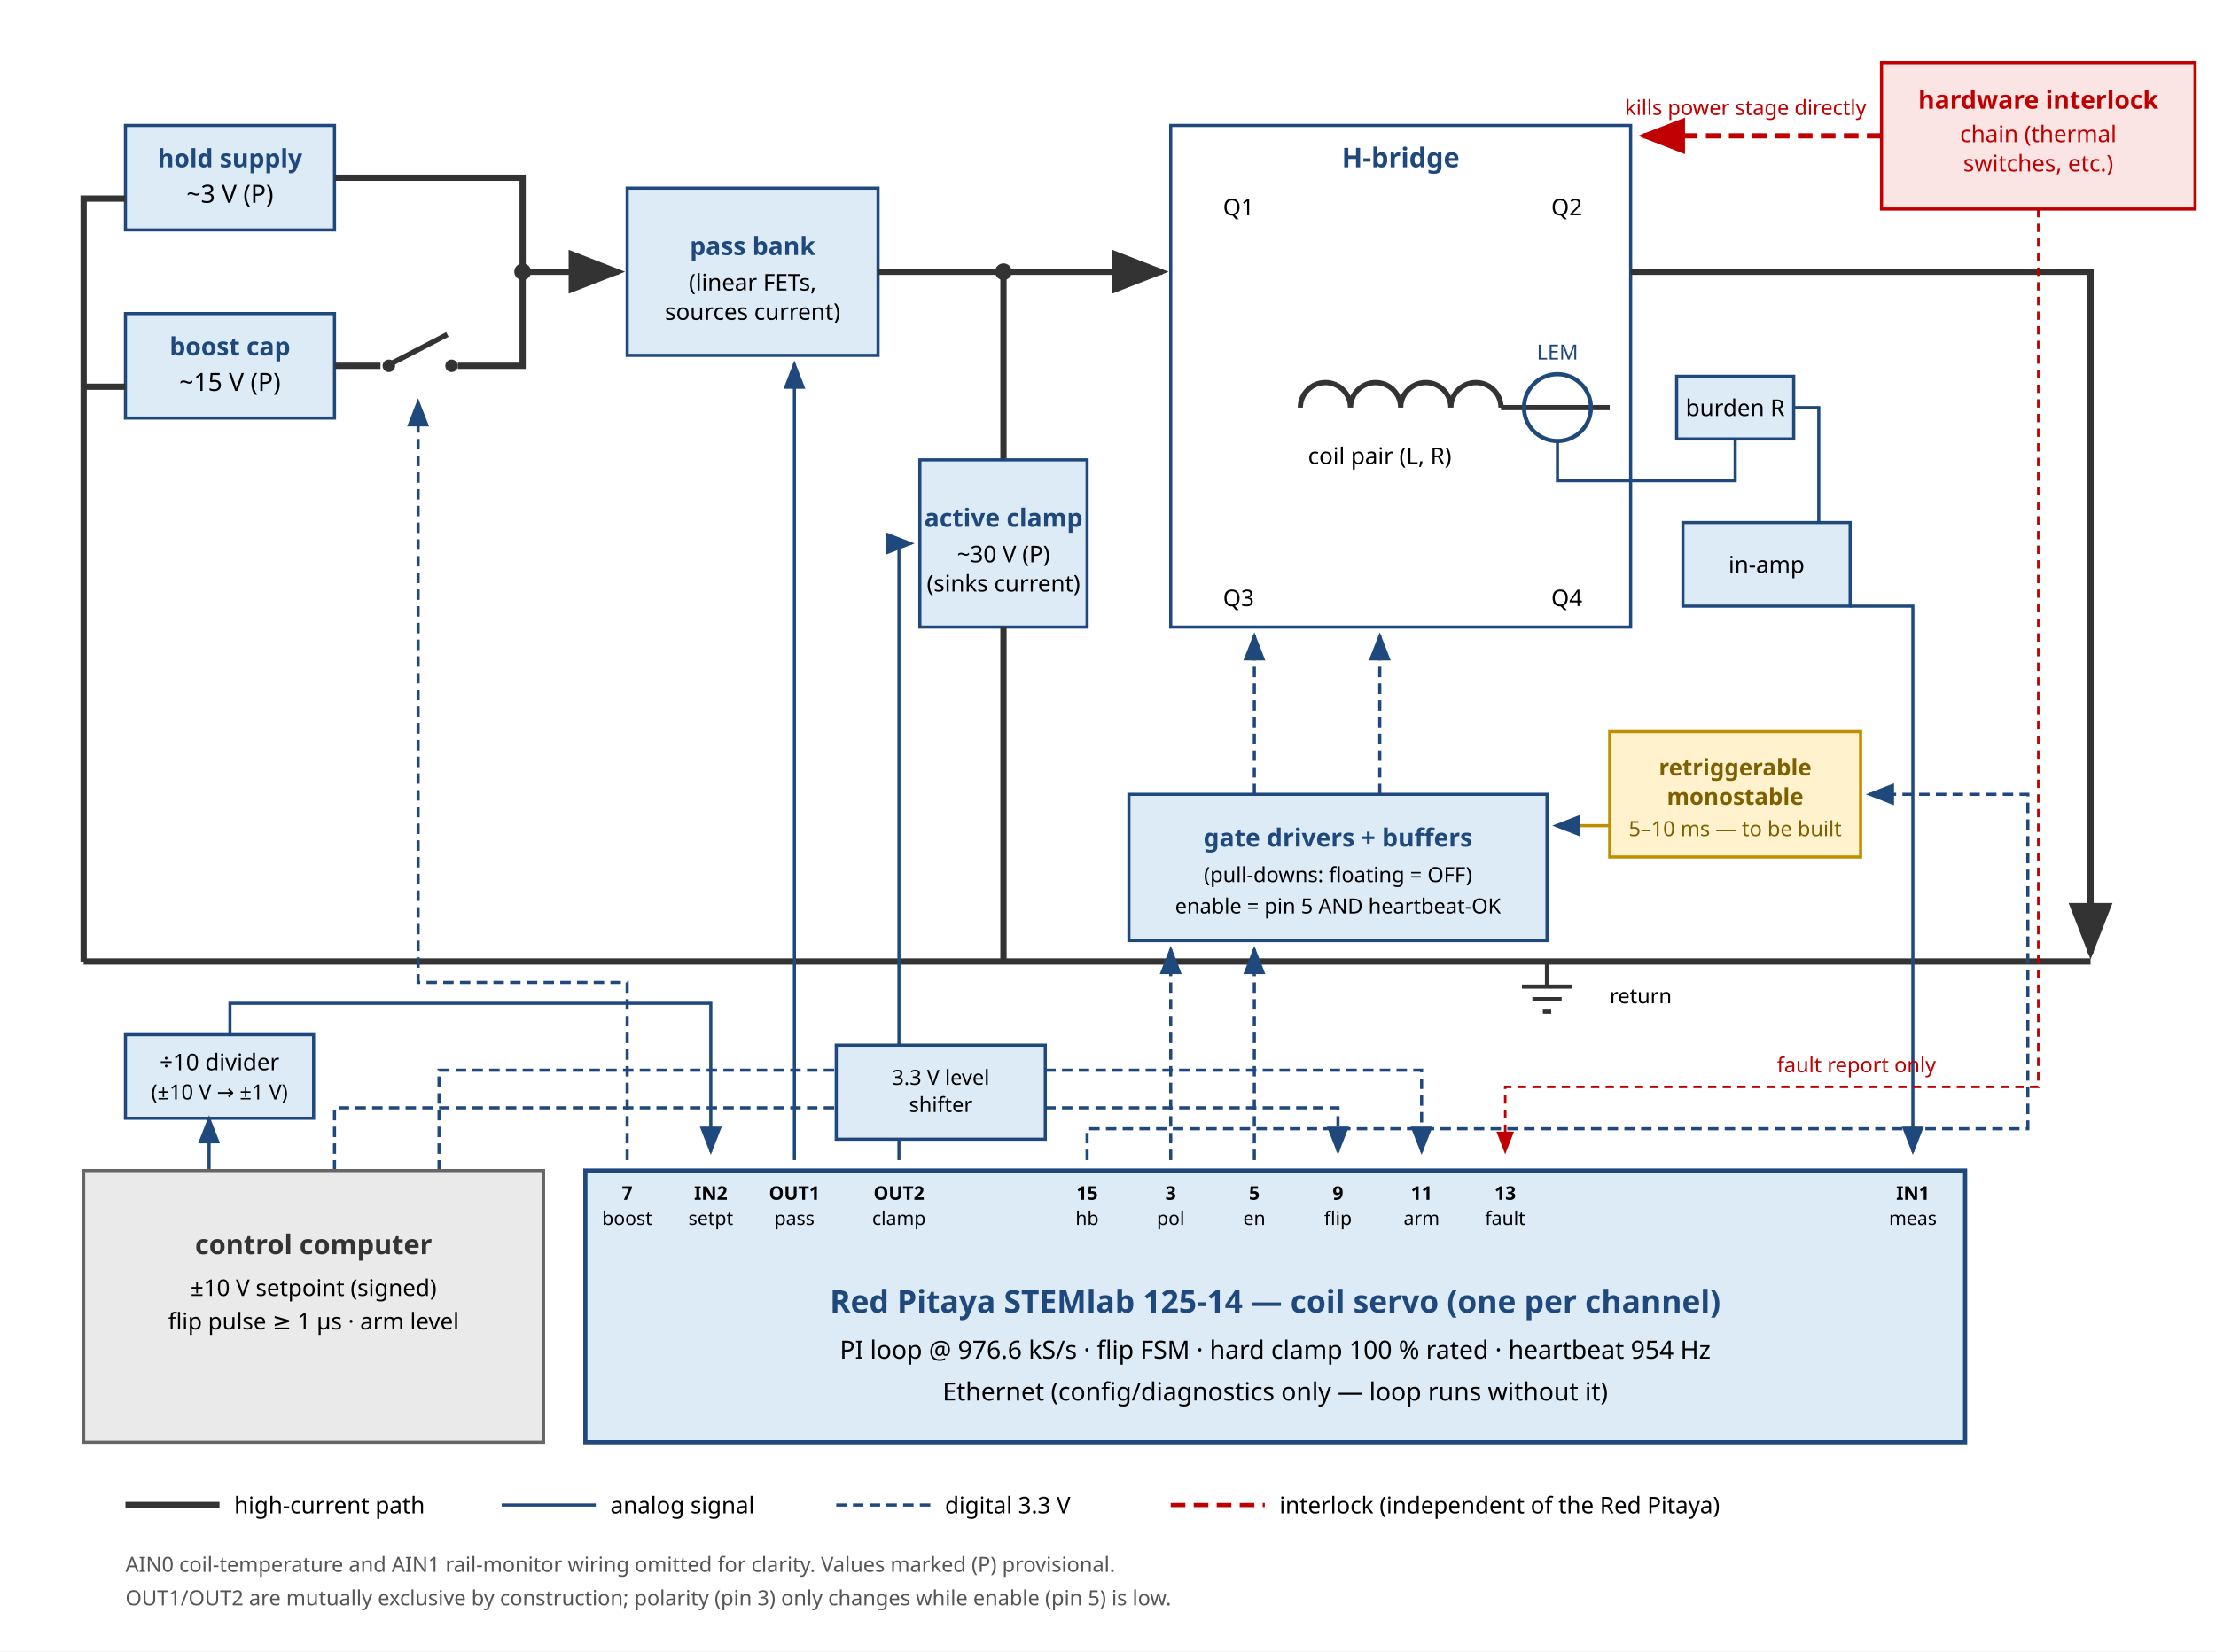
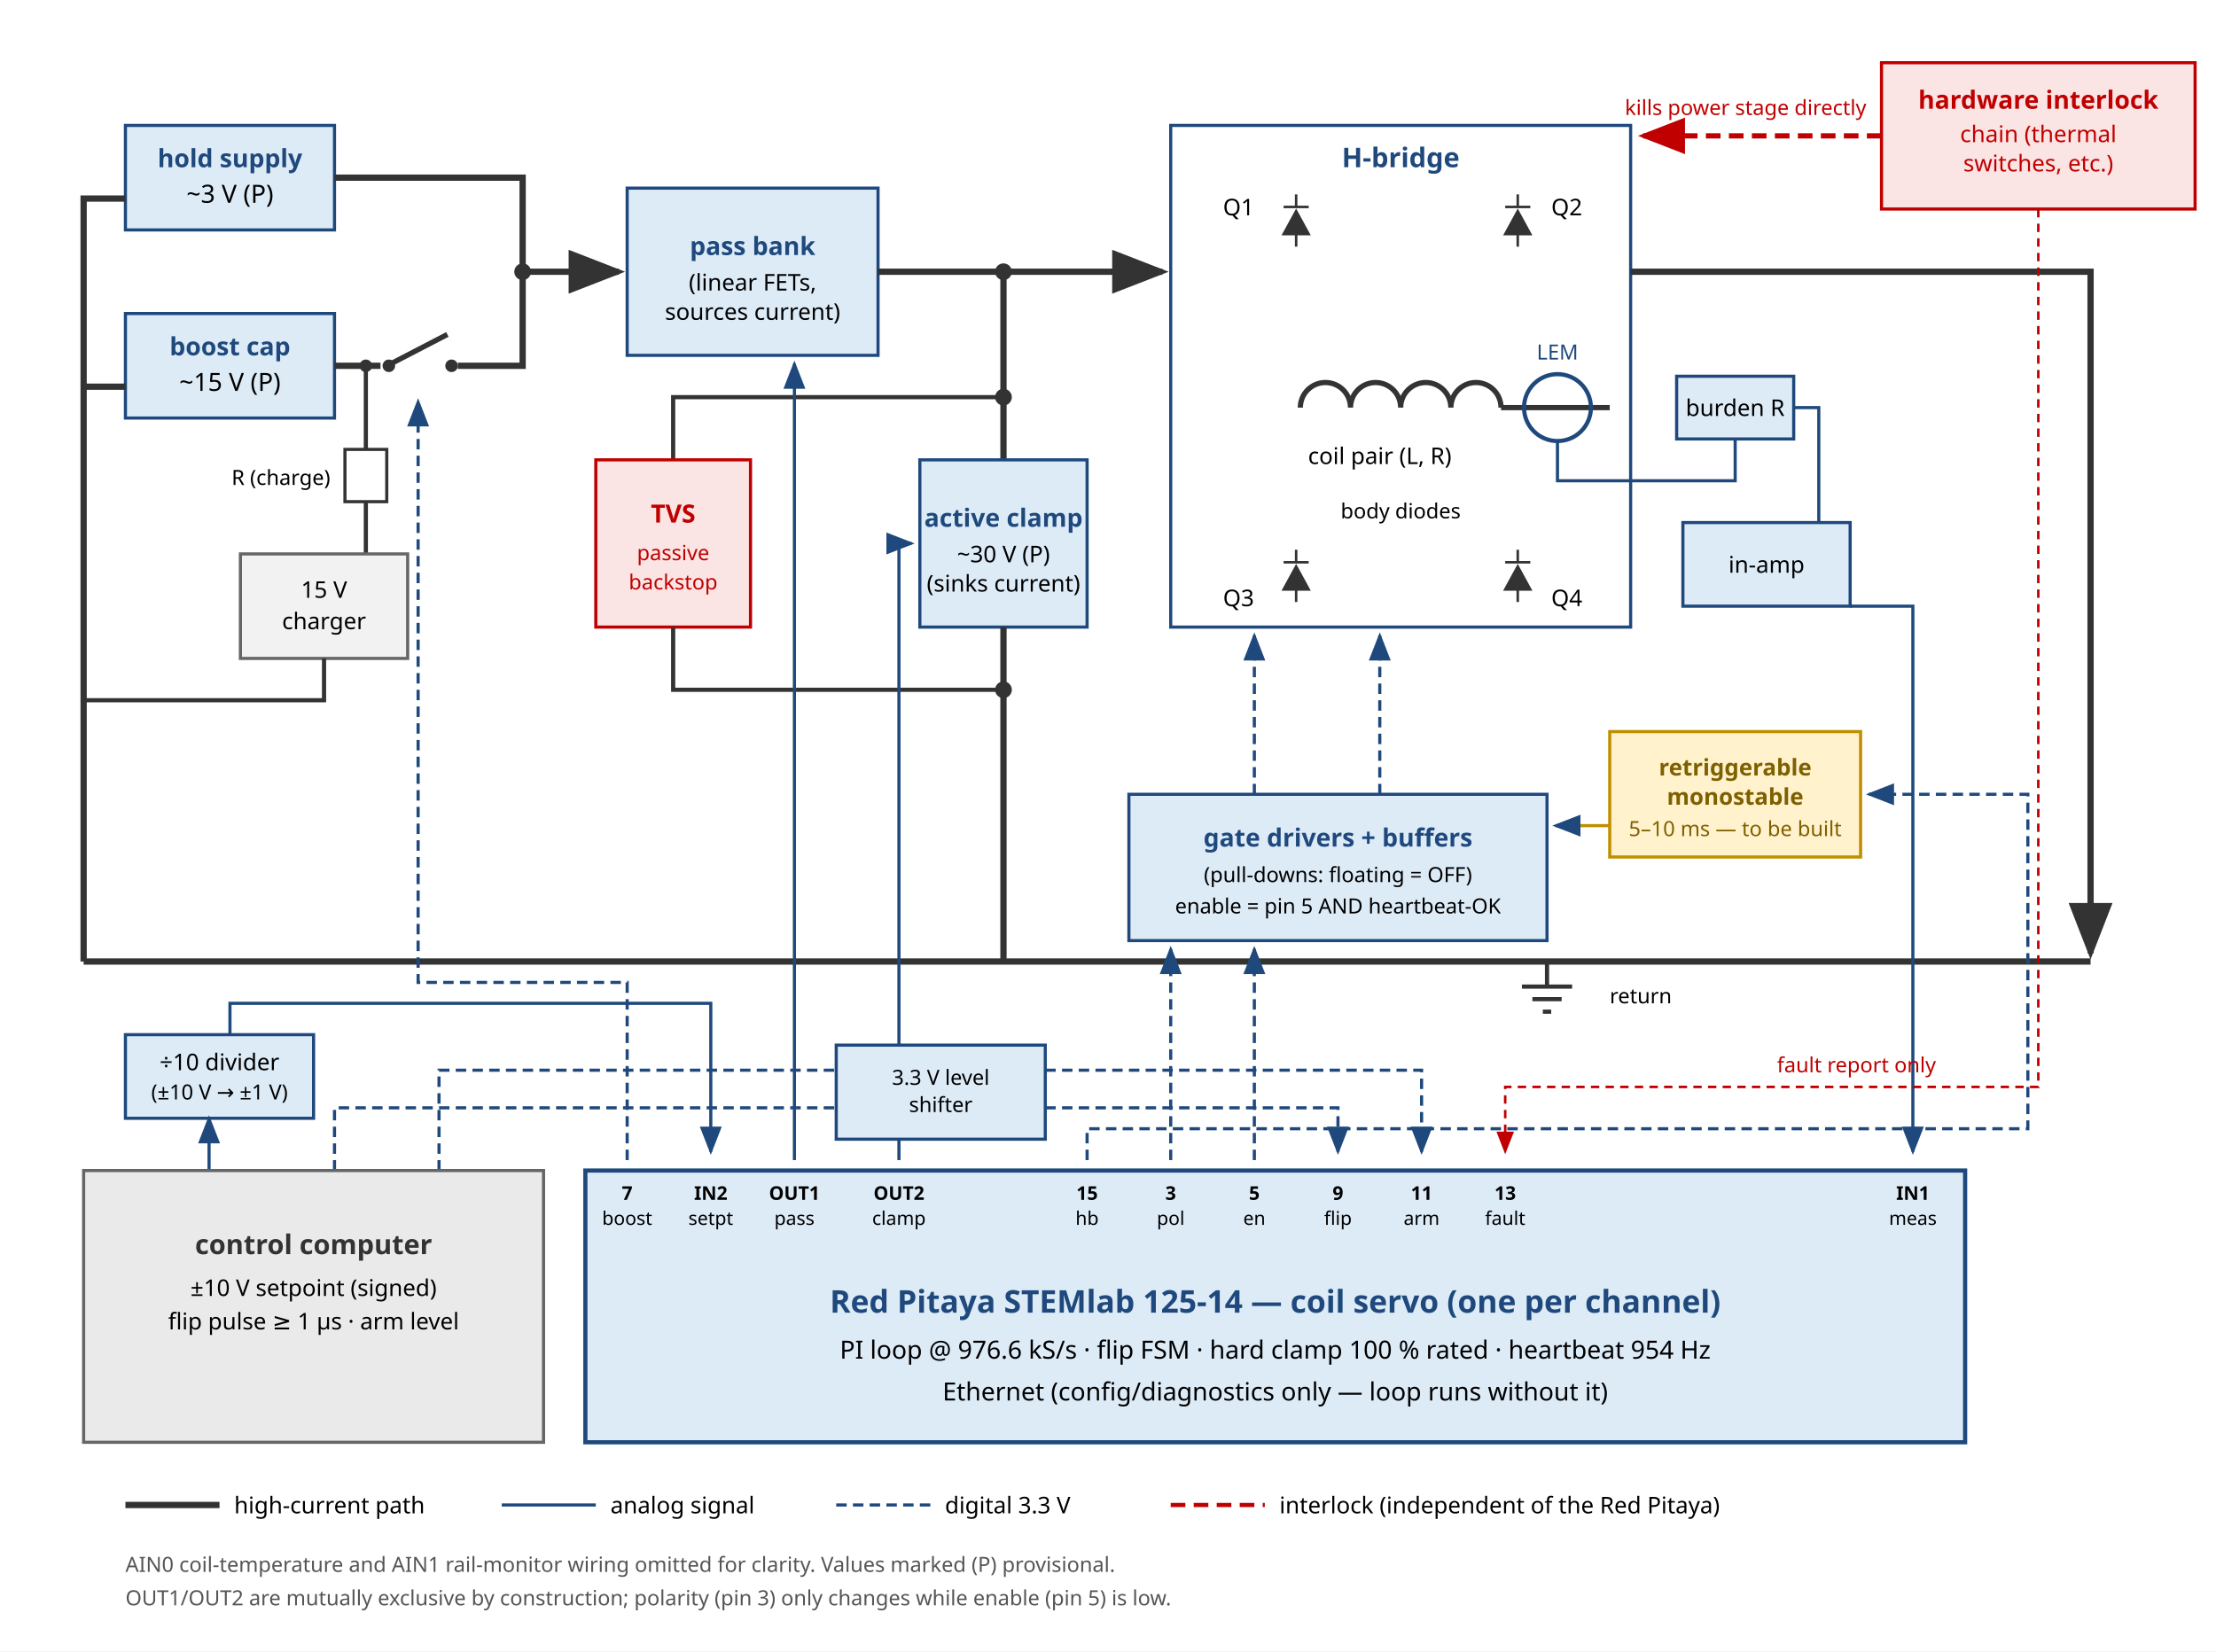
<svg xmlns="http://www.w3.org/2000/svg" viewBox="0 0 1060 790" font-family="Calibri, sans-serif">
  <defs>
    <marker id="ab" markerWidth="9" markerHeight="7" refX="8" refY="3.5" orient="auto">
      <polygon points="0 0, 9 3.5, 0 7" fill="#1F497D" />
    </marker>
    <marker id="ar" markerWidth="9" markerHeight="7" refX="8" refY="3.5" orient="auto">
      <polygon points="0 0, 9 3.5, 0 7" fill="#C00000" />
    </marker>
    <marker id="ak" markerWidth="9" markerHeight="7" refX="8" refY="3.5" orient="auto">
      <polygon points="0 0, 9 3.5, 0 7" fill="#333333" />
    </marker>
  </defs>
  <rect x="0" y="0" width="1060" height="790" fill="#FFFFFF" />
  <rect x="60" y="60" width="100" height="50" fill="#DDEBF7" stroke="#1F497D" stroke-width="1.5" />
  <text x="110" y="80" font-size="12" text-anchor="middle" fill="#1F497D" font-weight="bold">hold supply</text>
  <text x="110" y="97" font-size="12" text-anchor="middle">~3 V (P)</text>
  <rect x="60" y="150" width="100" height="50" fill="#DDEBF7" stroke="#1F497D" stroke-width="1.5" />
  <text x="110" y="170" font-size="12" text-anchor="middle" fill="#1F497D" font-weight="bold">boost cap</text>
  <text x="110" y="187" font-size="12" text-anchor="middle">~15 V (P)</text>
  <path d="M160,85 H250 V130" fill="none" stroke="#333333" stroke-width="3" />
  <path d="M160,175 H182" fill="none" stroke="#333333" stroke-width="3" />
  <circle cx="186" cy="175" r="3" fill="#333333" />
  <circle cx="216" cy="175" r="3" fill="#333333" />
  <line x1="187" y1="174" x2="214" y2="160" stroke="#333333" stroke-width="2.5" />
  <path d="M219,175 H250 V130" fill="none" stroke="#333333" stroke-width="3" />
  <circle cx="250" cy="130" r="4" fill="#333333" />
+   <circle cx="175" cy="175" r="3" fill="#333333" />
+   <path d="M175,175 V215" fill="none" stroke="#333333" stroke-width="2" />
+   <rect x="165" y="215" width="20" height="25" fill="#FFFFFF" stroke="#333333" stroke-width="1.5" />
+   <text x="158" y="232" font-size="10" text-anchor="end">R (charge)</text>
+   <path d="M175,240 V265" fill="none" stroke="#333333" stroke-width="2" />
+   <rect x="115" y="265" width="80" height="50" fill="#F2F2F2" stroke="#666666" stroke-width="1.5" />
+   <text x="155" y="286" font-size="11" text-anchor="middle">15 V</text>
+   <text x="155" y="301" font-size="11" text-anchor="middle">charger</text>
+   <path d="M155,315 V335 H40" fill="none" stroke="#333333" stroke-width="2" />
  <path d="M250,130 H296" fill="none" stroke="#333333" stroke-width="3" marker-end="url(#ak)" />
  <rect x="300" y="90" width="120" height="80" fill="#DDEBF7" stroke="#1F497D" stroke-width="1.5" />
  <text x="360" y="122" font-size="12" text-anchor="middle" fill="#1F497D" font-weight="bold">pass bank</text>
  <text x="360" y="139" font-size="11" text-anchor="middle">(linear FETs,</text>
  <text x="360" y="153" font-size="11" text-anchor="middle">sources current)</text>
  <path d="M420,130 H556" fill="none" stroke="#333333" stroke-width="3" marker-end="url(#ak)" />
  <circle cx="480" cy="130" r="4" fill="#333333" />
  <path d="M480,130 V220" fill="none" stroke="#333333" stroke-width="3" />
  <rect x="440" y="220" width="80" height="80" fill="#DDEBF7" stroke="#1F497D" stroke-width="1.5" />
  <text x="480" y="252" font-size="12" text-anchor="middle" fill="#1F497D" font-weight="bold">active clamp</text>
  <text x="480" y="269" font-size="11" text-anchor="middle">~30 V (P)</text>
  <text x="480" y="283" font-size="11" text-anchor="middle">(sinks current)</text>
  <path d="M480,300 V460" fill="none" stroke="#333333" stroke-width="3" />
+   <circle cx="480" cy="190" r="4" fill="#333333" />
+   <circle cx="480" cy="330" r="4" fill="#333333" />
+   <path d="M480,190 H322 V220" fill="none" stroke="#333333" stroke-width="2" />
+   <rect x="285" y="220" width="74" height="80" fill="#FBE4E4" stroke="#C00000" stroke-width="1.5" />
+   <text x="322" y="250" font-size="12" text-anchor="middle" fill="#C00000" font-weight="bold">TVS</text>
+   <text x="322" y="268" font-size="10" text-anchor="middle" fill="#C00000">passive</text>
+   <text x="322" y="282" font-size="10" text-anchor="middle" fill="#C00000">backstop</text>
+   <path d="M322,300 V330 H480" fill="none" stroke="#333333" stroke-width="2" />
  <rect x="560" y="60" width="220" height="240" fill="none" stroke="#1F497D" stroke-width="1.5" />
  <text x="670" y="80" font-size="13" text-anchor="middle" fill="#1F497D" font-weight="bold">H-bridge</text>
  <text x="585" y="103" font-size="11">Q1</text>
  <text x="742" y="103" font-size="11">Q2</text>
  <text x="585" y="290" font-size="11">Q3</text>
  <text x="742" y="290" font-size="11">Q4</text>
+   <g stroke="#333333" stroke-width="1.2">
+     <line x1="620" y1="118" x2="620" y2="112" />
+     <path d="M614,112 L626,112 L620,101 Z" fill="#333333" />
+     <line x1="614" y1="99" x2="626" y2="99" />
+     <line x1="620" y1="99" x2="620" y2="93" />
+     <line x1="726" y1="118" x2="726" y2="112" />
+     <path d="M720,112 L732,112 L726,101 Z" fill="#333333" />
+     <line x1="720" y1="99" x2="732" y2="99" />
+     <line x1="726" y1="99" x2="726" y2="93" />
+     <line x1="620" y1="288" x2="620" y2="282" />
+     <path d="M614,282 L626,282 L620,271 Z" fill="#333333" />
+     <line x1="614" y1="269" x2="626" y2="269" />
+     <line x1="620" y1="269" x2="620" y2="263" />
+     <line x1="726" y1="288" x2="726" y2="282" />
+     <path d="M720,282 L732,282 L726,271 Z" fill="#333333" />
+     <line x1="720" y1="269" x2="732" y2="269" />
+     <line x1="726" y1="269" x2="726" y2="263" />
+   </g>
+   <text x="670" y="248" font-size="10" text-anchor="middle">body diodes</text>
  <path d="M622,195 a12,12 0 0 1 24,0 a12,12 0 0 1 24,0 a12,12 0 0 1 24,0 a12,12 0 0 1 24,0" fill="none" stroke="#333333" stroke-width="2.5" />
  <path d="M718,195 H770" fill="none" stroke="#333333" stroke-width="2.5" />
  <circle cx="745" cy="195" r="16" fill="none" stroke="#1F497D" stroke-width="2" />
  <text x="745" y="172" font-size="10" text-anchor="middle" fill="#1F497D">LEM</text>
  <text x="660" y="222" font-size="11" text-anchor="middle">coil pair (L, R)</text>
  <path d="M780,130 H1000 V456" fill="none" stroke="#333333" stroke-width="3" marker-end="url(#ak)" />
  <path d="M1000,460 H40" fill="none" stroke="#333333" stroke-width="3" />
  <path d="M60,95 H40 V460" fill="none" stroke="#333333" stroke-width="3" />
  <path d="M60,185 H40" fill="none" stroke="#333333" stroke-width="3" />
  <path d="M740,460 V472 M728,472 H752 M733,478 H747 M738,484 H742" stroke="#333333" stroke-width="2" fill="none" />
  <text x="770" y="480" font-size="10">return</text>
  <path d="M745,211 V230 H830 V210" fill="none" stroke="#1F497D" stroke-width="1.5" />
  <rect x="802" y="180" width="56" height="30" fill="#DDEBF7" stroke="#1F497D" stroke-width="1.5" />
  <text x="830" y="199" font-size="11" text-anchor="middle">burden R</text>
  <path d="M858,195 H870 V250" fill="none" stroke="#1F497D" stroke-width="1.5" />
  <rect x="805" y="250" width="80" height="40" fill="#DDEBF7" stroke="#1F497D" stroke-width="1.5" />
  <text x="845" y="274" font-size="11" text-anchor="middle">in-amp</text>
  <path d="M885,290 H915 V551" fill="none" stroke="#1F497D" stroke-width="1.5" marker-end="url(#ab)" />
  <rect x="900" y="30" width="150" height="70" fill="#FBE4E4" stroke="#C00000" stroke-width="1.5" />
  <text x="975" y="52" font-size="12" text-anchor="middle" fill="#C00000" font-weight="bold">hardware interlock</text>
  <text x="975" y="68" font-size="11" text-anchor="middle" fill="#C00000">chain (thermal</text>
  <text x="975" y="82" font-size="11" text-anchor="middle" fill="#C00000">switches, etc.)</text>
  <path d="M900,65 H786" fill="none" stroke="#C00000" stroke-width="2.5" stroke-dasharray="7,4" marker-end="url(#ar)" />
  <text x="835" y="55" font-size="10" fill="#C00000" text-anchor="middle">kills power stage directly</text>
  <path d="M975,100 V520 H720 V551" fill="none" stroke="#C00000" stroke-width="1.2" stroke-dasharray="4,3" marker-end="url(#ar)" />
  <text x="850" y="513" font-size="10" fill="#C00000">fault report only</text>
  <rect x="540" y="380" width="200" height="70" fill="#DDEBF7" stroke="#1F497D" stroke-width="1.5" />
  <text x="640" y="405" font-size="12" text-anchor="middle" fill="#1F497D" font-weight="bold">gate drivers + buffers</text>
  <text x="640" y="422" font-size="10" text-anchor="middle">(pull-downs: floating = OFF)</text>
  <text x="640" y="437" font-size="10" text-anchor="middle">enable = pin 5 AND heartbeat-OK</text>
  <path d="M600,380 V304" fill="none" stroke="#1F497D" stroke-width="1.5" stroke-dasharray="5,3" marker-end="url(#ab)" />
  <path d="M660,380 V304" fill="none" stroke="#1F497D" stroke-width="1.5" stroke-dasharray="5,3" marker-end="url(#ab)" />
  <rect x="770" y="350" width="120" height="60" fill="#FFF2CC" stroke="#BF8F00" stroke-width="1.5" />
  <text x="830" y="371" font-size="11" text-anchor="middle" fill="#7F6000" font-weight="bold">retriggerable</text>
  <text x="830" y="385" font-size="11" text-anchor="middle" fill="#7F6000" font-weight="bold">monostable</text>
  <text x="830" y="400" font-size="10" text-anchor="middle" fill="#7F6000">5–10 ms — to be built</text>
  <path d="M770,395 H744" fill="none" stroke="#BF8F00" stroke-width="1.5" marker-end="url(#ab)" />
  <path d="M300,555 V470 H200 V192" fill="none" stroke="#1F497D" stroke-width="1.5" stroke-dasharray="5,3" marker-end="url(#ab)" />
  <rect x="60" y="495" width="90" height="40" fill="#DDEBF7" stroke="#1F497D" stroke-width="1.5" />
  <text x="105" y="512" font-size="11" text-anchor="middle">÷10 divider</text>
  <text x="105" y="526" font-size="10" text-anchor="middle">(±10 V → ±1 V)</text>
  <path d="M100,560 V535" fill="none" stroke="#1F497D" stroke-width="1.5" marker-end="url(#ab)" />
  <path d="M110,495 V480 H340 V551" fill="none" stroke="#1F497D" stroke-width="1.5" marker-end="url(#ab)" />
  <path d="M380,555 V174" fill="none" stroke="#1F497D" stroke-width="1.5" marker-end="url(#ab)" />
  <path d="M430,555 V260 H436" fill="none" stroke="#1F497D" stroke-width="1.5" marker-end="url(#ab)" />
  <path d="M520,555 V540 H970 V380 H894" fill="none" stroke="#1F497D" stroke-width="1.5" stroke-dasharray="5,3" marker-end="url(#ab)" />
  <path d="M560,555 V454" fill="none" stroke="#1F497D" stroke-width="1.5" stroke-dasharray="5,3" marker-end="url(#ab)" />
  <path d="M600,555 V454" fill="none" stroke="#1F497D" stroke-width="1.5" stroke-dasharray="5,3" marker-end="url(#ab)" />
  <rect x="400" y="500" width="100" height="45" fill="#DDEBF7" stroke="#1F497D" stroke-width="1.5" />
  <text x="450" y="519" font-size="10" text-anchor="middle">3.3 V level</text>
  <text x="450" y="532" font-size="10" text-anchor="middle">shifter</text>
  <path d="M160,560 V530 H400" fill="none" stroke="#1F497D" stroke-width="1.5" stroke-dasharray="5,3" />
  <path d="M500,530 H640 V551" fill="none" stroke="#1F497D" stroke-width="1.5" stroke-dasharray="5,3" marker-end="url(#ab)" />
  <path d="M210,560 V512 H400" fill="none" stroke="#1F497D" stroke-width="1.5" stroke-dasharray="5,3" />
  <path d="M500,512 H680 V551" fill="none" stroke="#1F497D" stroke-width="1.5" stroke-dasharray="5,3" marker-end="url(#ab)" />
  <rect x="280" y="560" width="660" height="130" fill="#DDEBF7" stroke="#1F497D" stroke-width="2" />
  <g font-size="9" text-anchor="middle">
    <text x="300" y="574" font-weight="bold">7</text>
    <text x="300" y="586">boost</text>
    <text x="340" y="574" font-weight="bold">IN2</text>
    <text x="340" y="586">setpt</text>
    <text x="380" y="574" font-weight="bold">OUT1</text>
    <text x="380" y="586">pass</text>
    <text x="430" y="574" font-weight="bold">OUT2</text>
    <text x="430" y="586">clamp</text>
    <text x="520" y="574" font-weight="bold">15</text>
    <text x="520" y="586">hb</text>
    <text x="560" y="574" font-weight="bold">3</text>
    <text x="560" y="586">pol</text>
    <text x="600" y="574" font-weight="bold">5</text>
    <text x="600" y="586">en</text>
    <text x="640" y="574" font-weight="bold">9</text>
    <text x="640" y="586">flip</text>
    <text x="680" y="574" font-weight="bold">11</text>
    <text x="680" y="586">arm</text>
    <text x="720" y="574" font-weight="bold">13</text>
    <text x="720" y="586">fault</text>
    <text x="915" y="574" font-weight="bold">IN1</text>
    <text x="915" y="586">meas</text>
  </g>
  <text x="610" y="628" font-size="15" text-anchor="middle" fill="#1F497D" font-weight="bold">Red Pitaya STEMlab 125-14 — coil servo (one per channel)</text>
  <text x="610" y="650" font-size="12" text-anchor="middle">PI loop @ 976.6 kS/s · flip FSM · hard clamp 100 % rated · heartbeat 954 Hz</text>
  <text x="610" y="670" font-size="12" text-anchor="middle">Ethernet (config/diagnostics only — loop runs without it)</text>
  <rect x="40" y="560" width="220" height="130" fill="#EAEAEA" stroke="#666666" stroke-width="1.5" />
  <text x="150" y="600" font-size="13" text-anchor="middle" font-weight="bold" fill="#333333">control computer</text>
  <text x="150" y="620" font-size="11" text-anchor="middle">±10 V setpoint (signed)</text>
  <text x="150" y="636" font-size="11" text-anchor="middle">flip pulse ≥ 1 µs · arm level</text>
  <g font-size="11">
    <line x1="60" y1="720" x2="105" y2="720" stroke="#333333" stroke-width="3" />
    <text x="112" y="724">high-current path</text>
    <line x1="240" y1="720" x2="285" y2="720" stroke="#1F497D" stroke-width="1.5" />
    <text x="292" y="724">analog signal</text>
    <line x1="400" y1="720" x2="445" y2="720" stroke="#1F497D" stroke-width="1.5" stroke-dasharray="5,3" />
    <text x="452" y="724">digital 3.3 V</text>
    <line x1="560" y1="720" x2="605" y2="720" stroke="#C00000" stroke-width="2" stroke-dasharray="7,4" />
    <text x="612" y="724">interlock (independent of the Red Pitaya)</text>
  </g>
  <text x="60" y="752" font-size="10" fill="#555555">AIN0 coil-temperature and AIN1 rail-monitor wiring omitted for clarity. Values marked (P) provisional.</text>
  <text x="60" y="768" font-size="10" fill="#555555">OUT1/OUT2 are mutually exclusive by construction; polarity (pin 3) only changes while enable (pin 5) is low.</text>
</svg>
